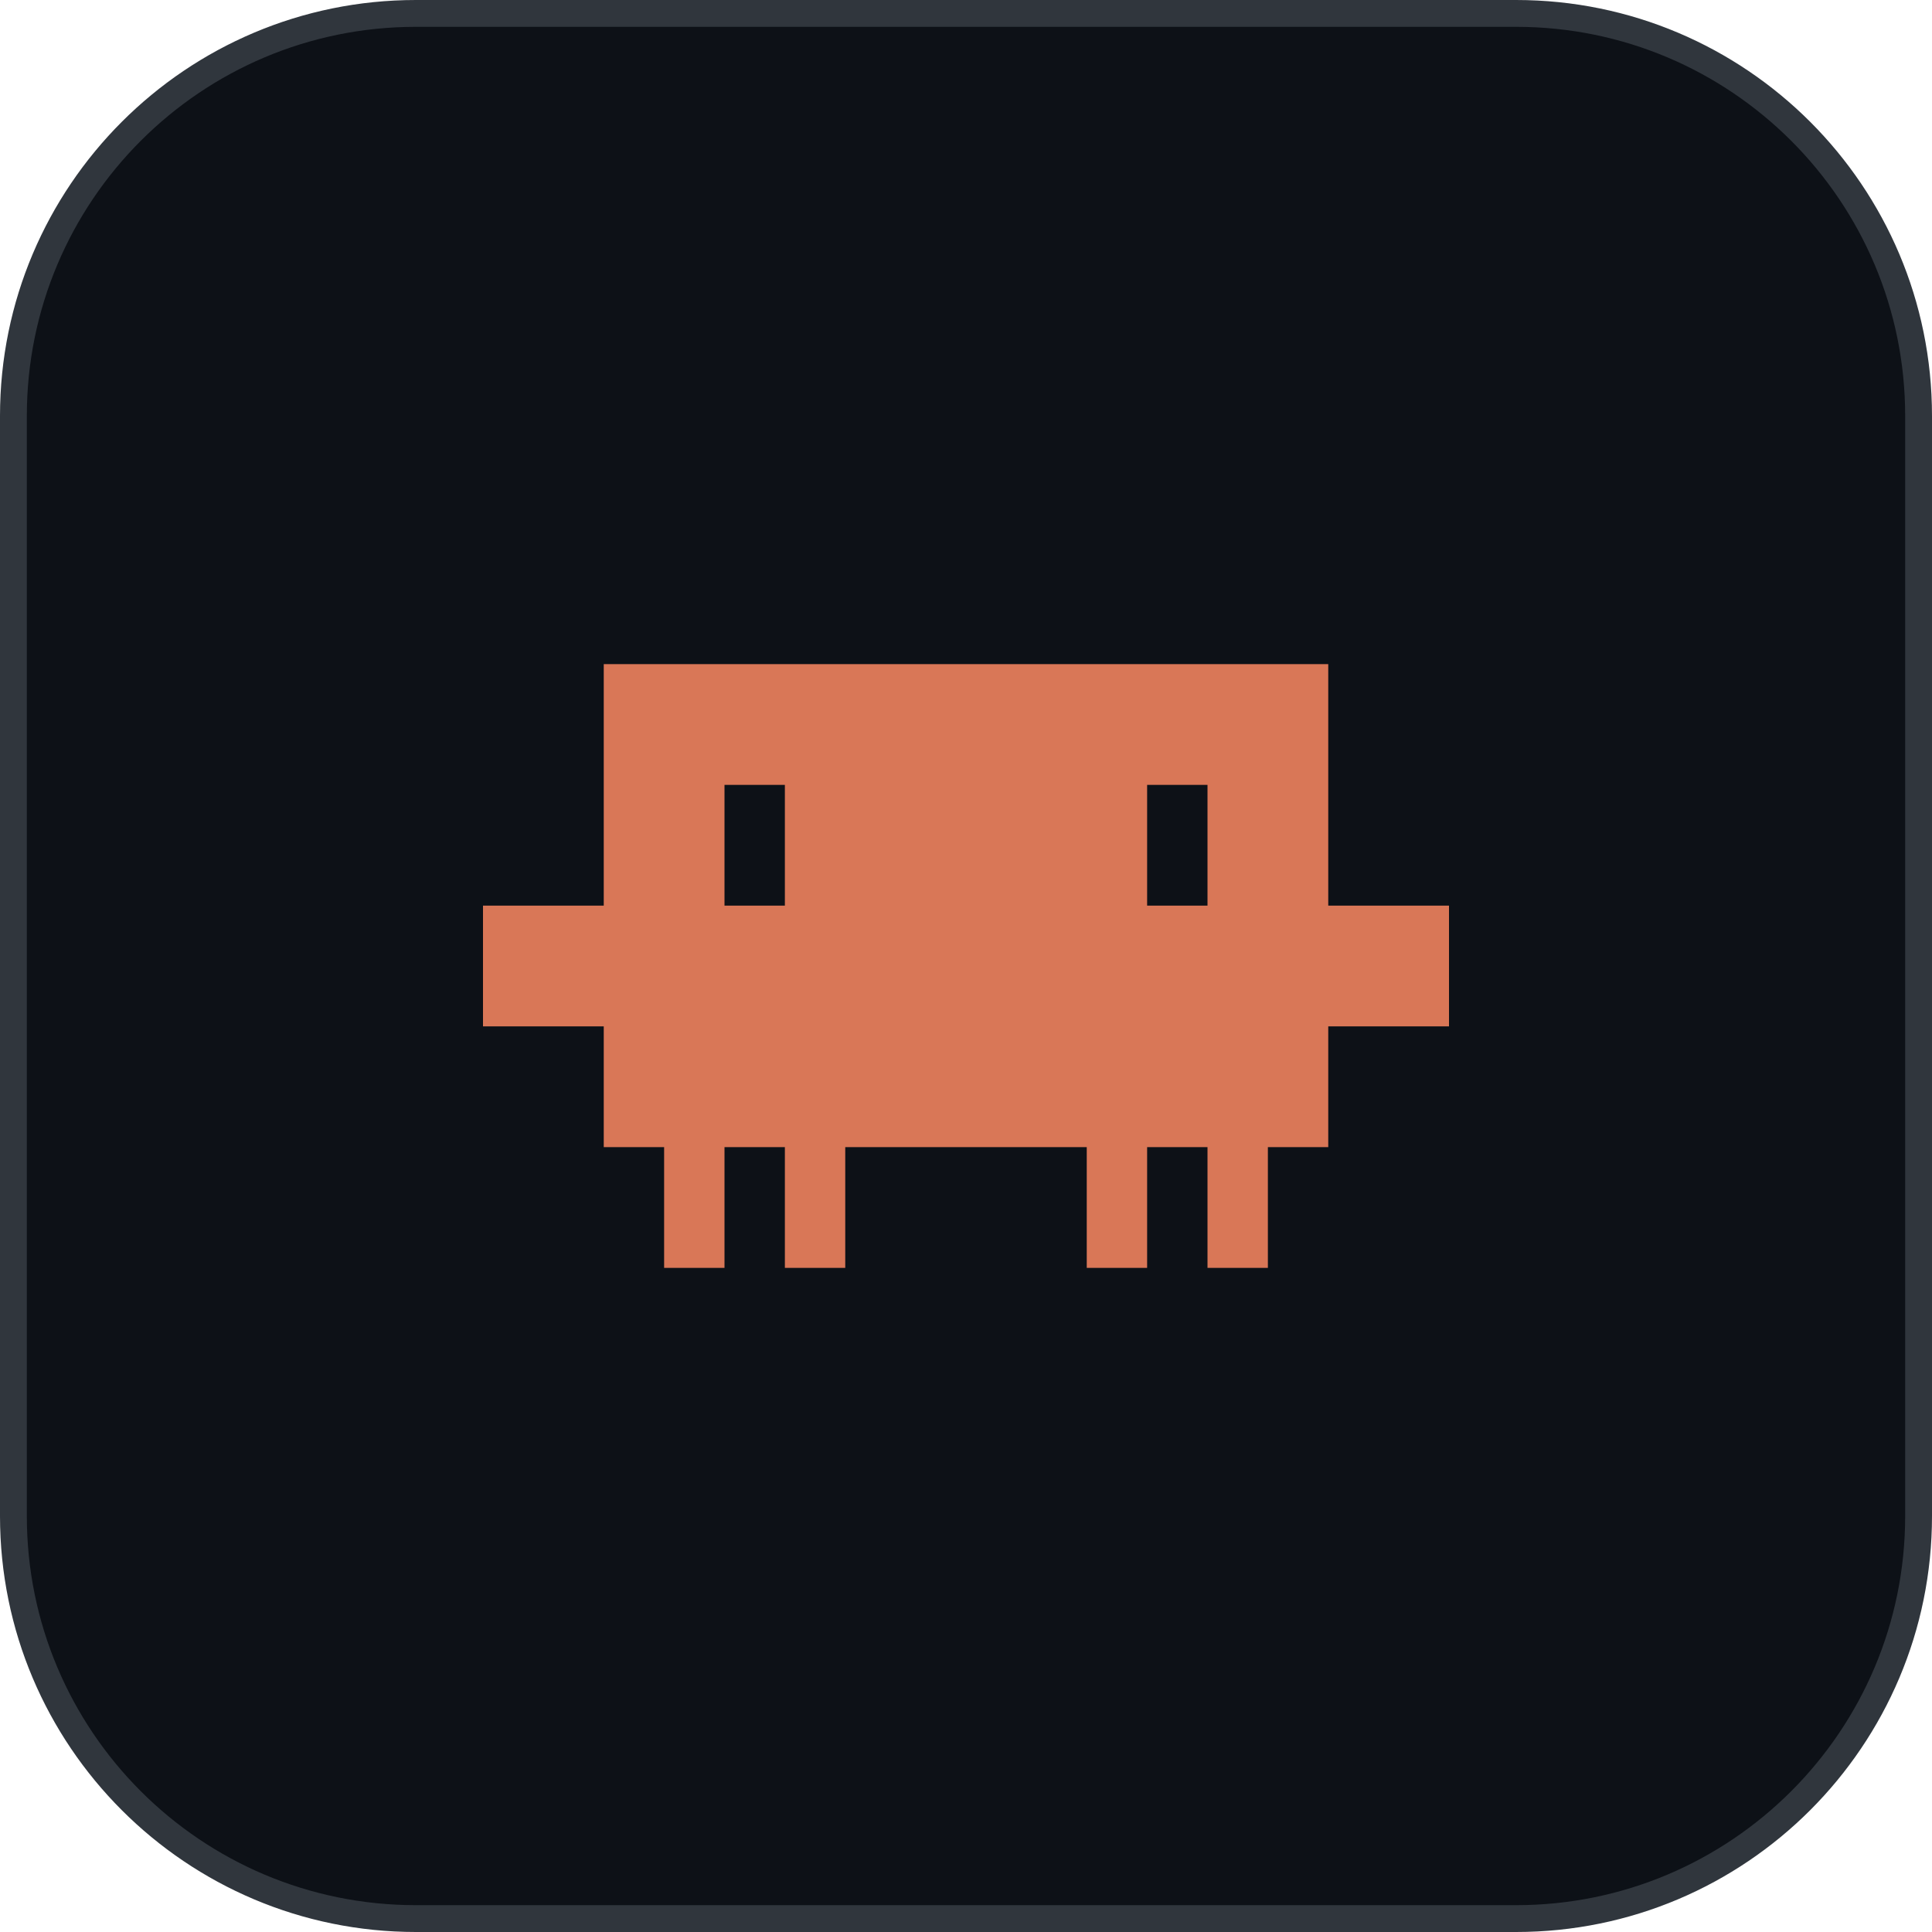
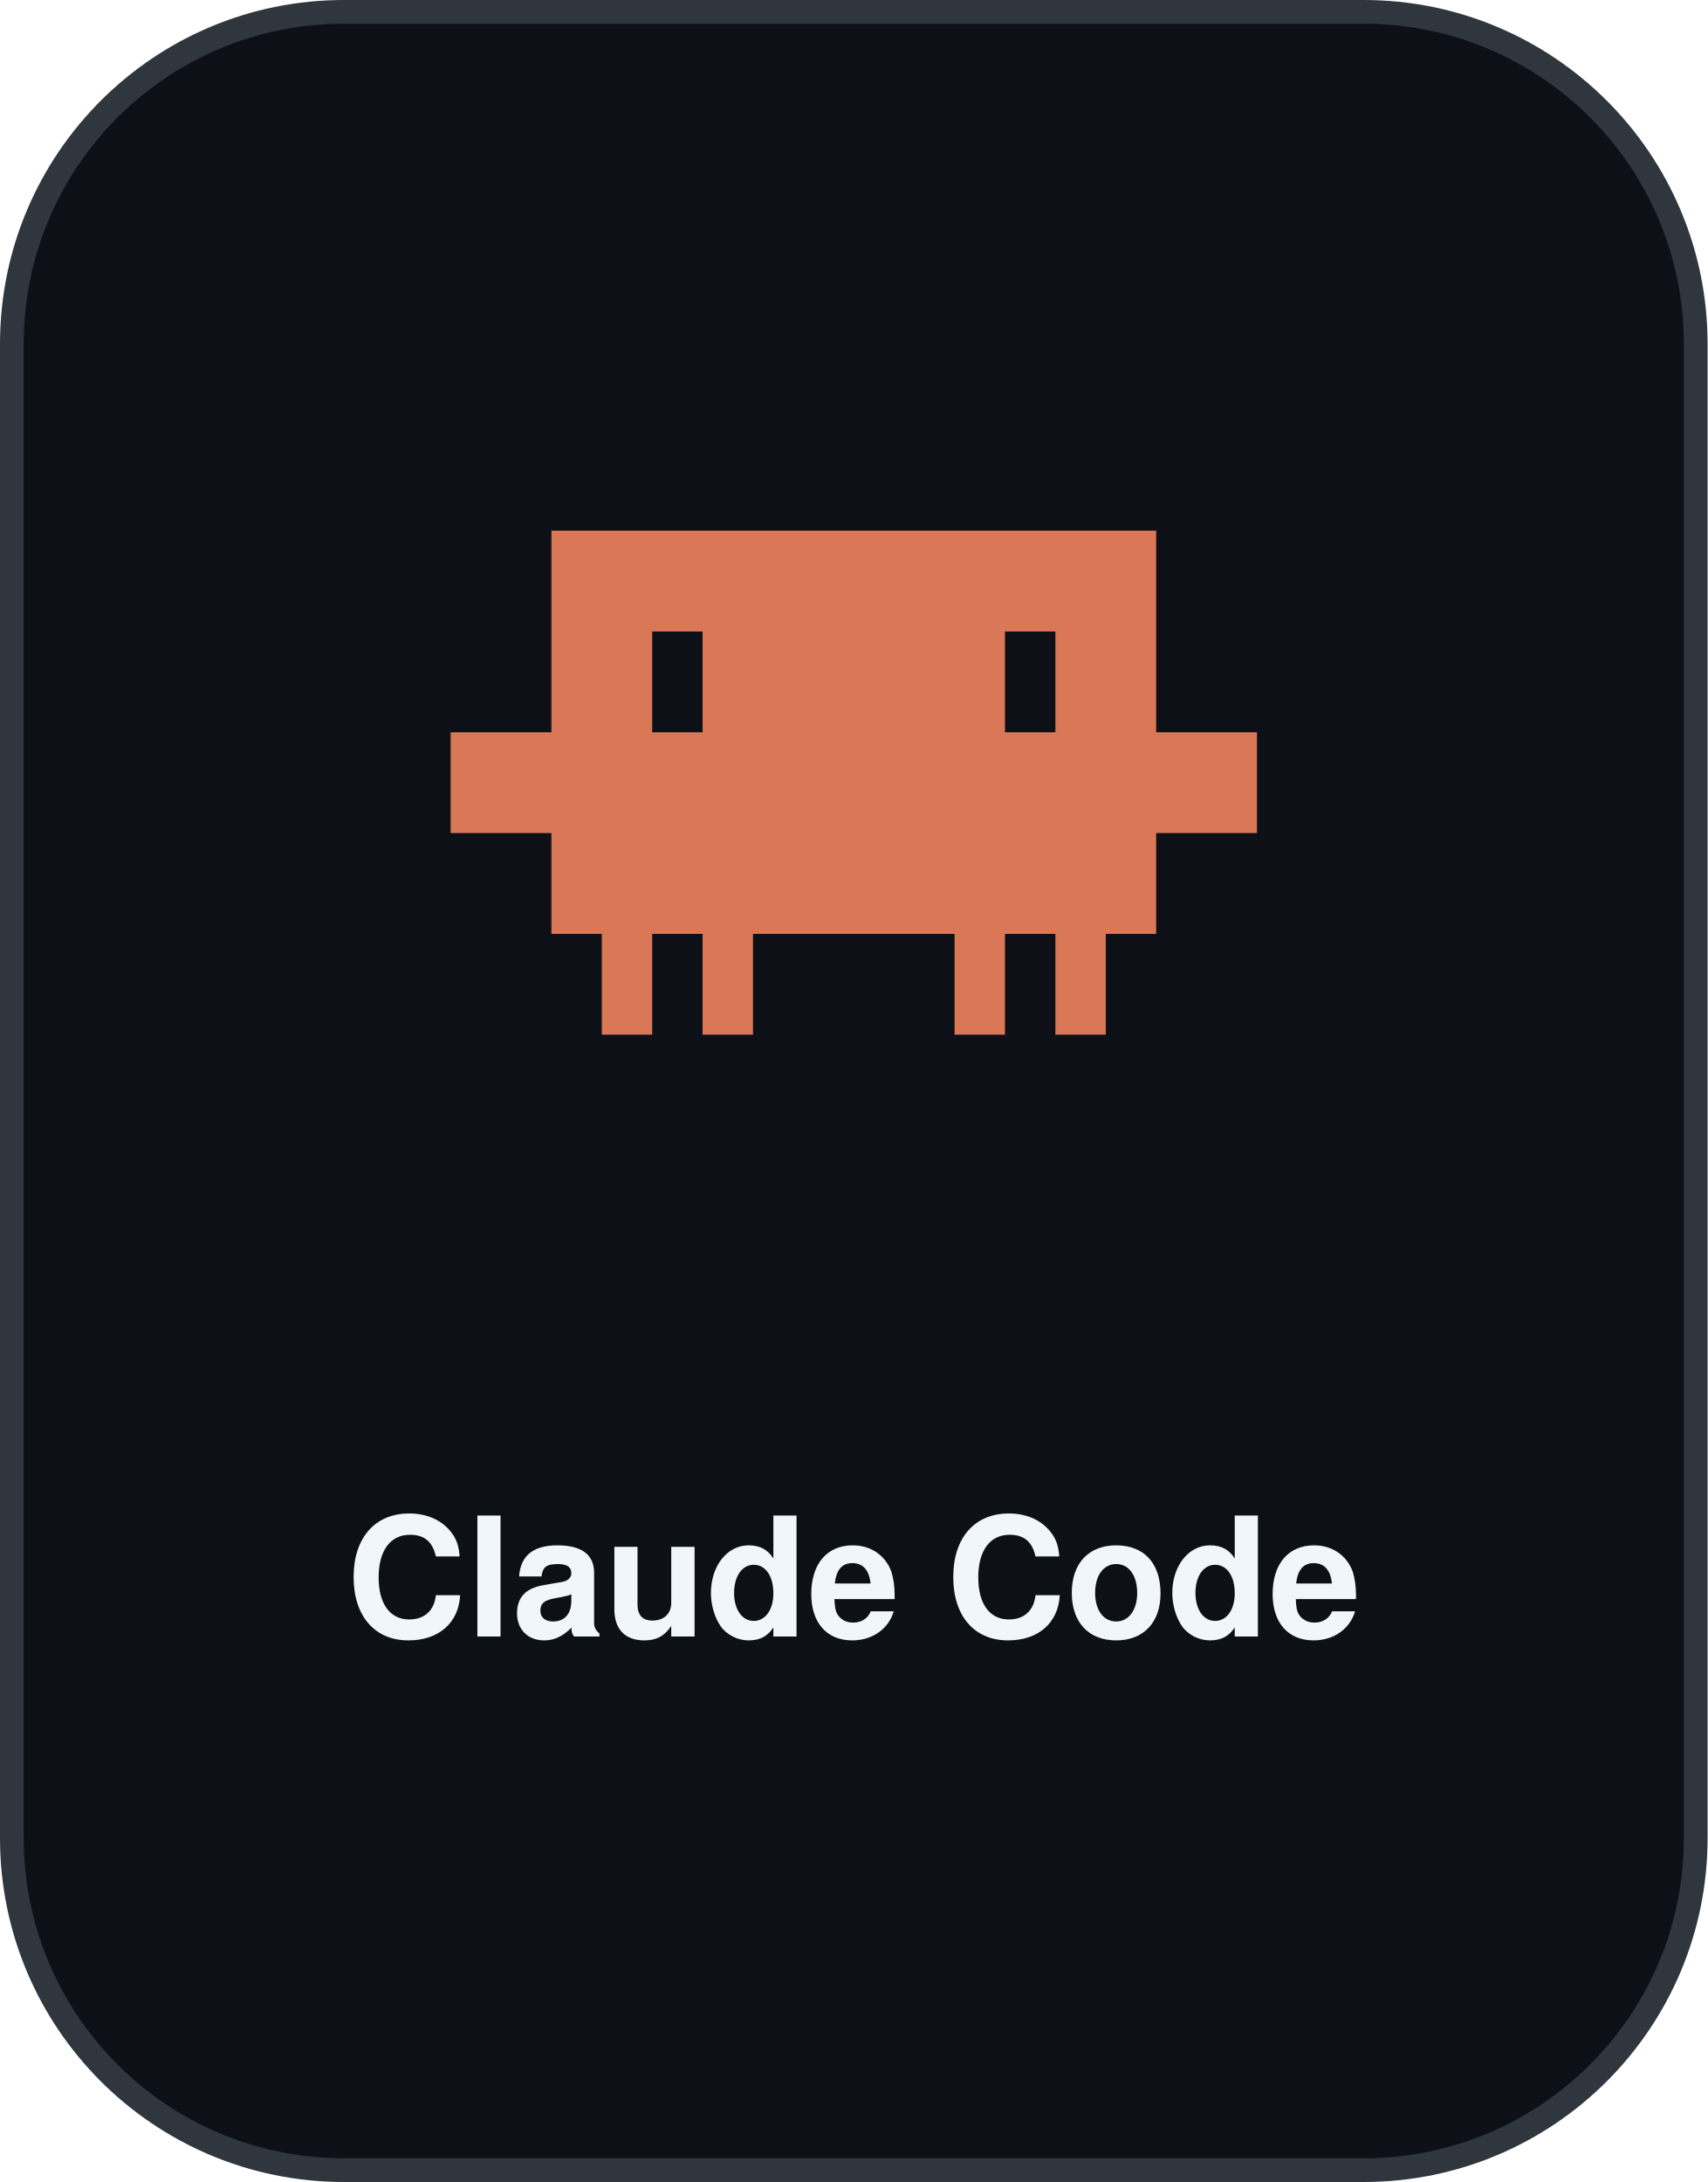
- <svg xmlns="http://www.w3.org/2000/svg" viewBox="0 0 144 144" width="144" height="144" role="img" aria-label="Claude Code">
-   <rect x="1" y="1" width="142" height="142" rx="30" fill="#0d1117" stroke="#30363d" stroke-width="2" />
-   <svg x="36" y="36" width="72" height="72" viewBox="0 0 24 24" fill="#D97757" fill-rule="evenodd">
+ <svg xmlns="http://www.w3.org/2000/svg" viewBox="0 0 144 184" width="144" height="184" role="img" aria-label="Claude Code">
+   <rect x="1" y="1" width="142" height="182" rx="28" fill="#0d1117" stroke="#30363d" stroke-width="2" />
+   <svg x="38.0" y="32.0" width="68.0" height="68.0" viewBox="0 0 24 24" fill="#D97757" fill-rule="evenodd">
    <path d="M21 10.5h3v3h-3v3h-1.5v3H18v-3h-1.5v3H15v-3H9v3H7.5v-3H6v3H4.5v-3H3v-3H0v-3h3v-6h18Zm-15 0h1.5v-3H6Zm10.5 0H18v-3h-1.5z" />
  </svg>
+   <text x="72" y="138" text-anchor="middle" font-family="-apple-system,BlinkMacSystemFont,'Segoe UI',Helvetica,Arial,sans-serif" font-size="14" font-weight="600" fill="#f0f6fc">Claude Code</text>
</svg>
